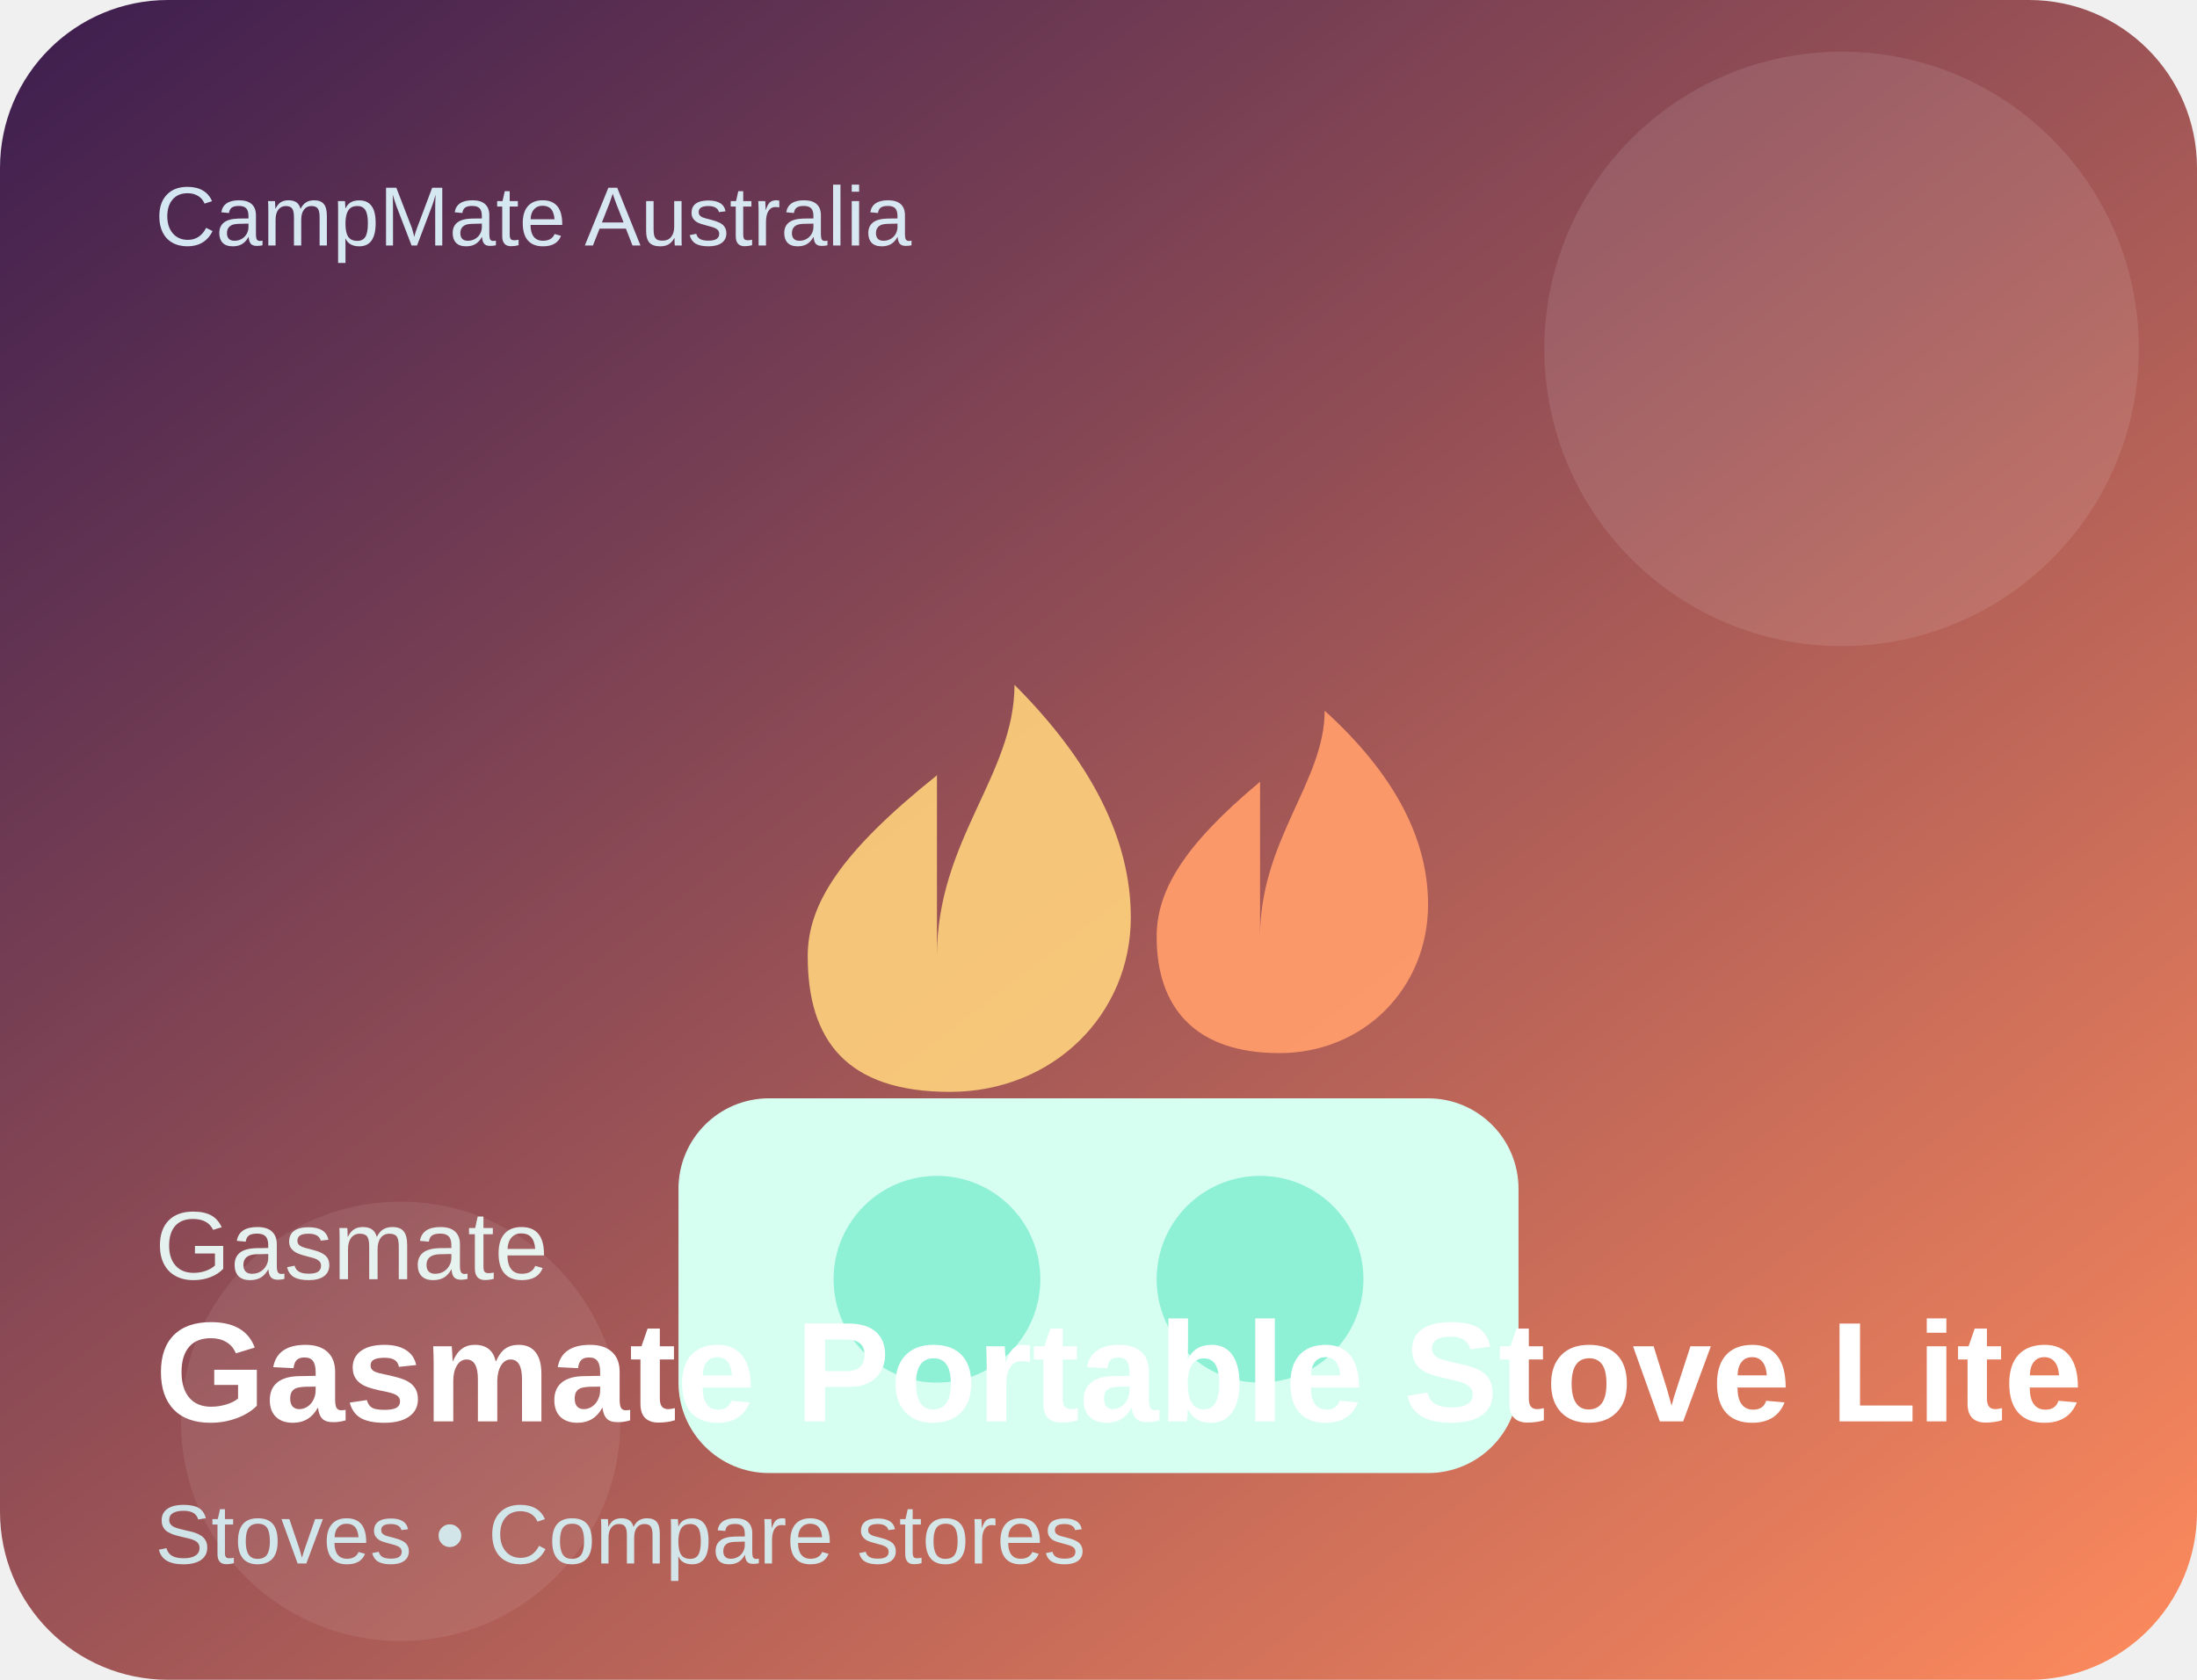
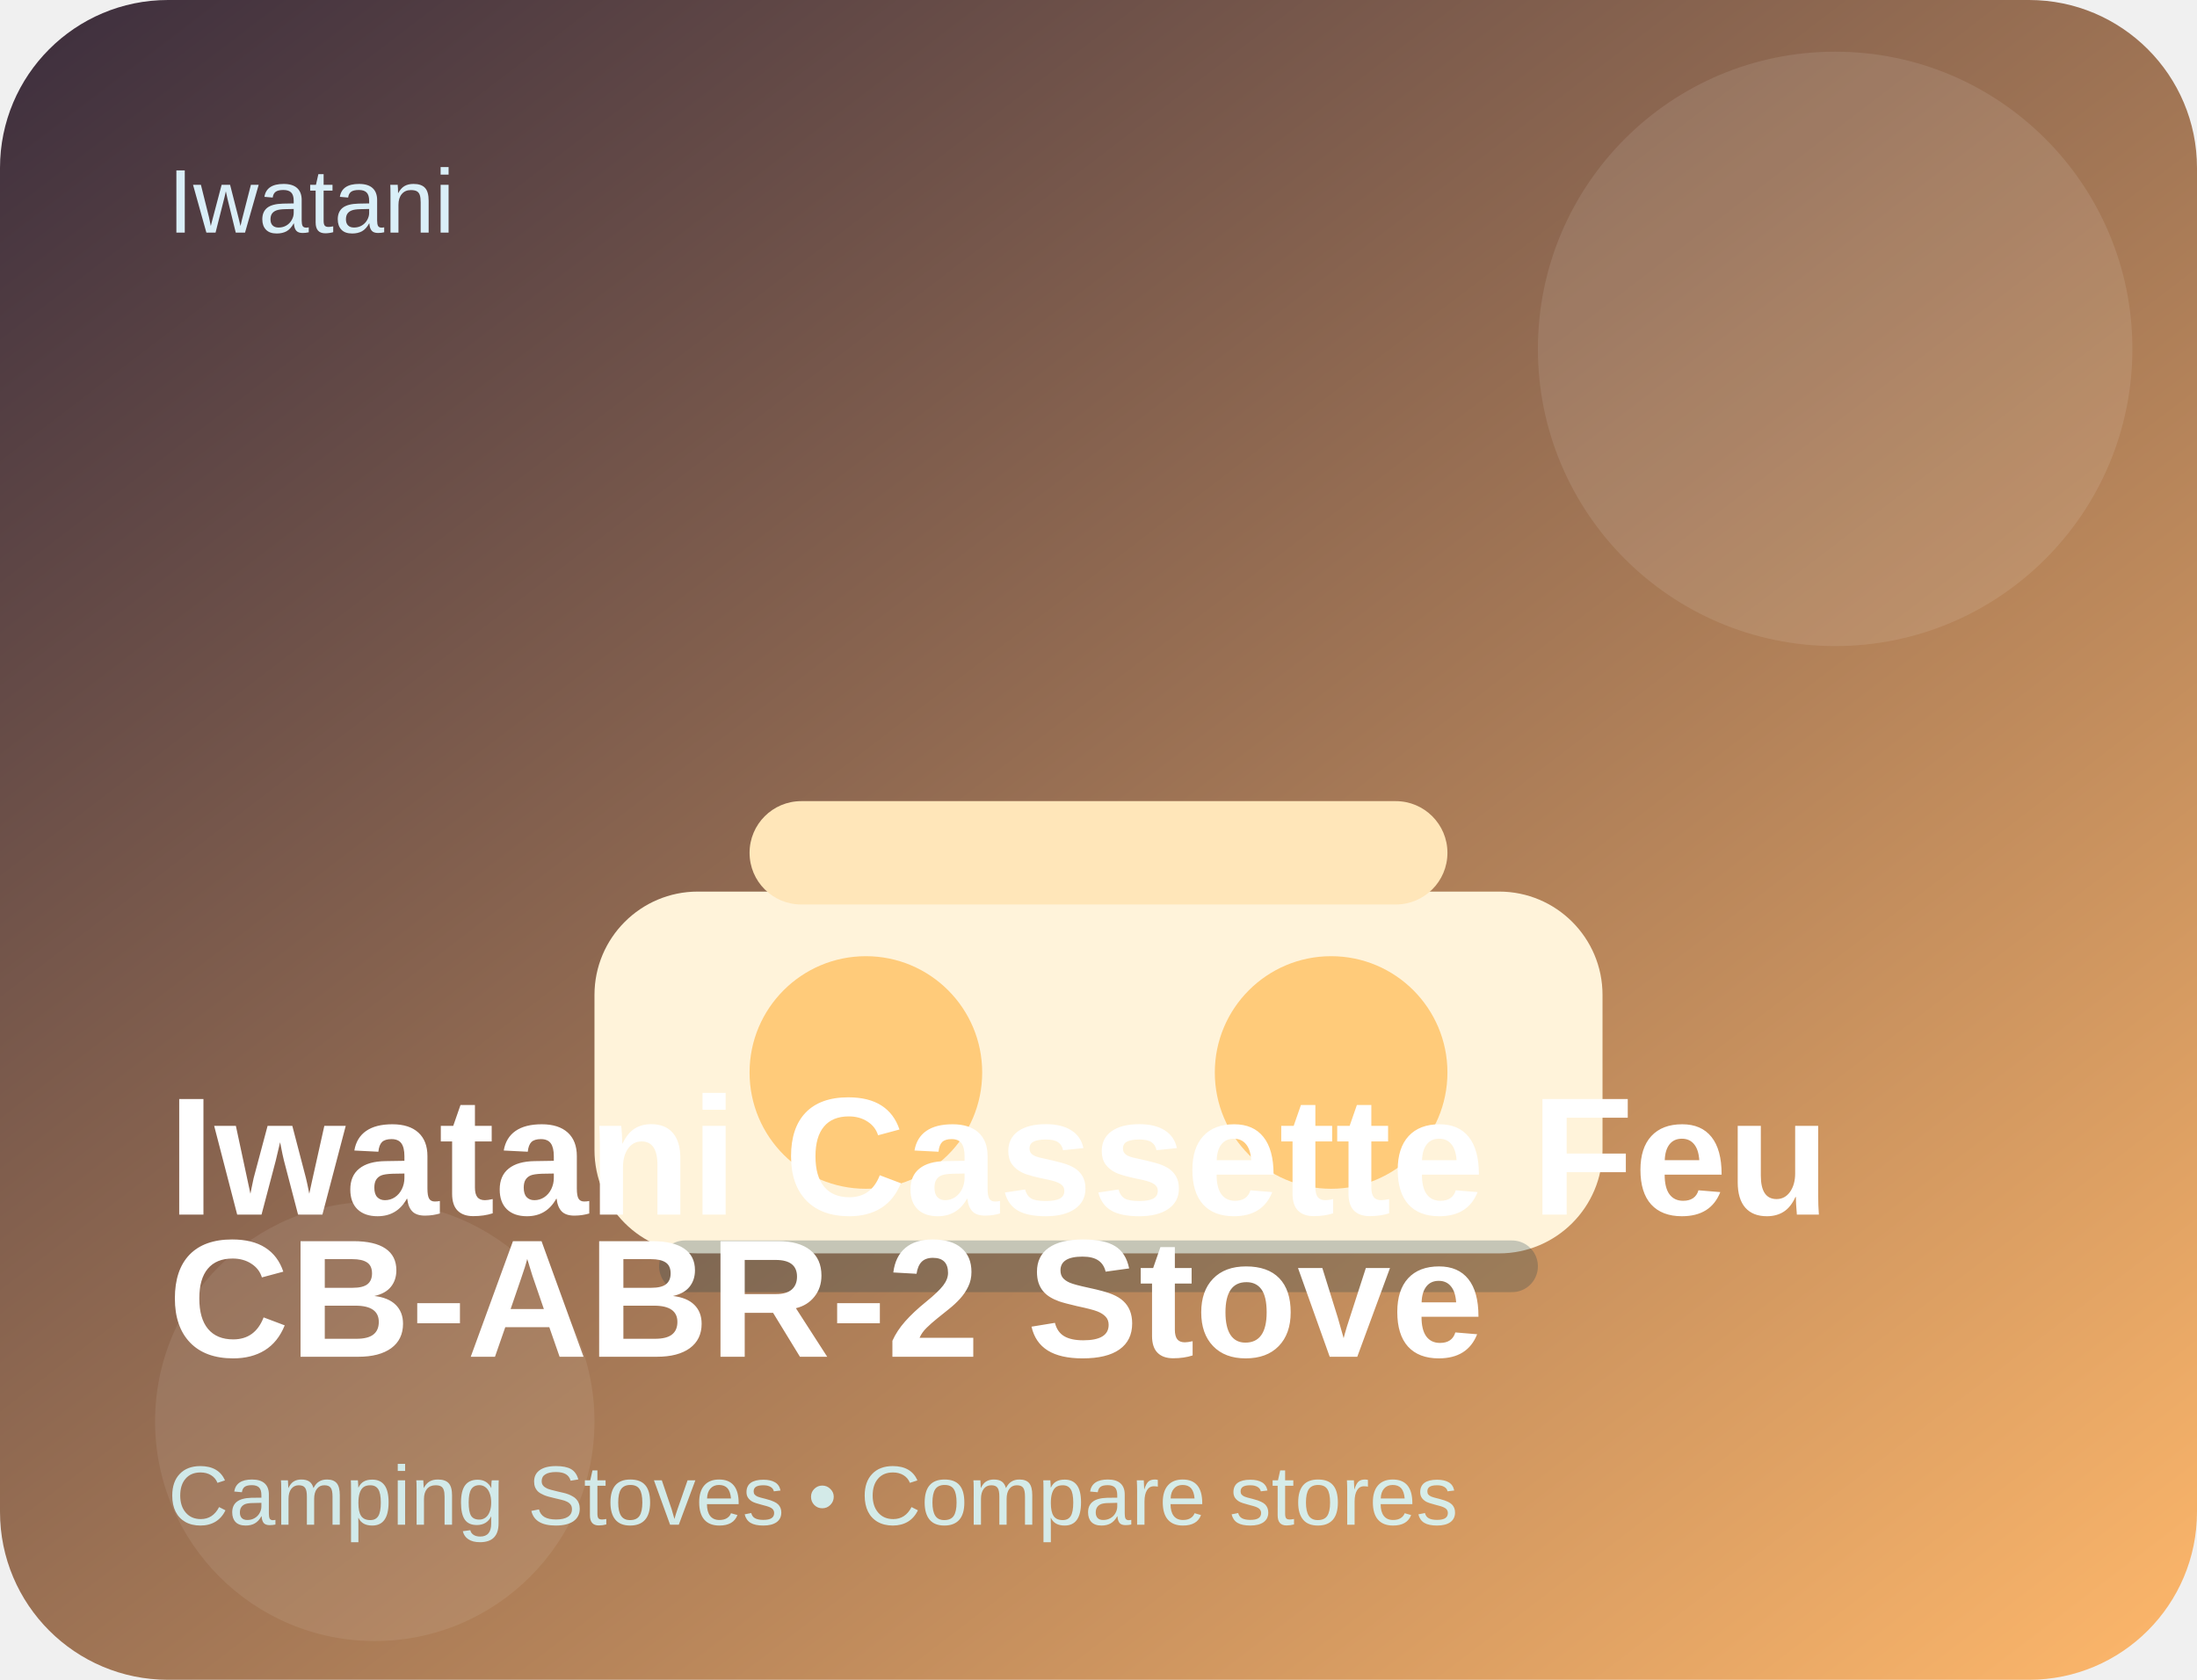
- <svg xmlns="http://www.w3.org/2000/svg" viewBox="0 0 340 260" role="img" aria-label="Gasmate Portable Stove Lite 88">
+ <svg xmlns="http://www.w3.org/2000/svg" viewBox="0 0 340 260" role="img" aria-label="Iwatani Cassette Feu CB-ABR-2 Stove">
  <defs>
    <linearGradient id="g" x1="0" y1="0" x2="1" y2="1">
-       <stop offset="0%" stop-color="#3b1d4f" />
-       <stop offset="100%" stop-color="#ff8b5d" />
+       <stop offset="0%" stop-color="#3b2d3d" />
+       <stop offset="100%" stop-color="#ffb86b" />
    </linearGradient>
  </defs>
  <rect width="340" height="260" rx="26" fill="url(#g)" />
-   <circle cx="285" cy="54" r="46" fill="#ffffff" opacity="0.10" />
-   <circle cx="62" cy="220" r="34" fill="#ffffff" opacity="0.08" />
-   <rect x="105" y="170" width="130" height="58" rx="14" fill="#d7fff1" />
-   <circle cx="145" cy="198" r="16" fill="#8ef0d5" />
-   <circle cx="195" cy="198" r="16" fill="#8ef0d5" />
-   <path d="M145 148 c0-18 12-28 12-42 c12 12 18 24 18 36 c0 15-12 27-28 27 s-22-8-22-21 c0-8 5-16 20-28" fill="#ffd27d" opacity="0.9" />
-   <path d="M195 145 c0-15 10-24 10-35 c11 10 16 20 16 30 c0 13-10 23-23 23 s-19-7-19-18 c0-7 4-14 16-24" fill="#ff9b6b" opacity="0.95" />
-   <text x="24" y="38" font-family="Arial, Helvetica, sans-serif" font-size="13" fill="#dff6ff" opacity="0.92">CampMate Australia</text>
-   <text x="24" y="198" font-family="Arial, Helvetica, sans-serif" font-size="15" fill="#ecfffb" opacity="0.92">Gasmate</text>
-   <text x="24" y="220" font-family="Arial, Helvetica, sans-serif" font-size="22" font-weight="700" fill="#ffffff">Gasmate Portable Stove Lite </text>
-   <text x="24" y="242" font-family="Arial, Helvetica, sans-serif" font-size="13" fill="#d8faff" opacity="0.86">Stoves • Compare stores</text>
+   <circle cx="284" cy="54" r="46" fill="#ffffff" opacity="0.10" />
+   <circle cx="58" cy="220" r="34" fill="#ffffff" opacity="0.08" />
+   <rect x="92" y="138" width="156" height="56" rx="16" fill="#fff3da" />
+   <circle cx="134" cy="166" r="18" fill="#ffcb7a" />
+   <circle cx="206" cy="166" r="18" fill="#ffcb7a" />
+   <rect x="116" y="124" width="108" height="16" rx="8" fill="#ffe6b9" />
+   <path d="M106 196 H234" stroke="#163b4b" stroke-width="8" stroke-linecap="round" opacity="0.25" />
+   <text x="26" y="36" font-family="Arial, Helvetica, sans-serif" font-size="14" fill="#dff6ff" opacity="0.96">Iwatani</text>
+   <text x="26" y="188" font-family="Arial, Helvetica, sans-serif" font-size="26" font-weight="700" fill="#ffffff">Iwatani Cassette Feu</text>
+   <text x="26" y="210" font-family="Arial, Helvetica, sans-serif" font-size="26" font-weight="700" fill="#ffffff">CB-ABR-2 Stove</text>
+   <text x="26" y="236" font-family="Arial, Helvetica, sans-serif" font-size="13" fill="#d8faff" opacity="0.86">Camping Stoves • Compare stores</text>
</svg>
